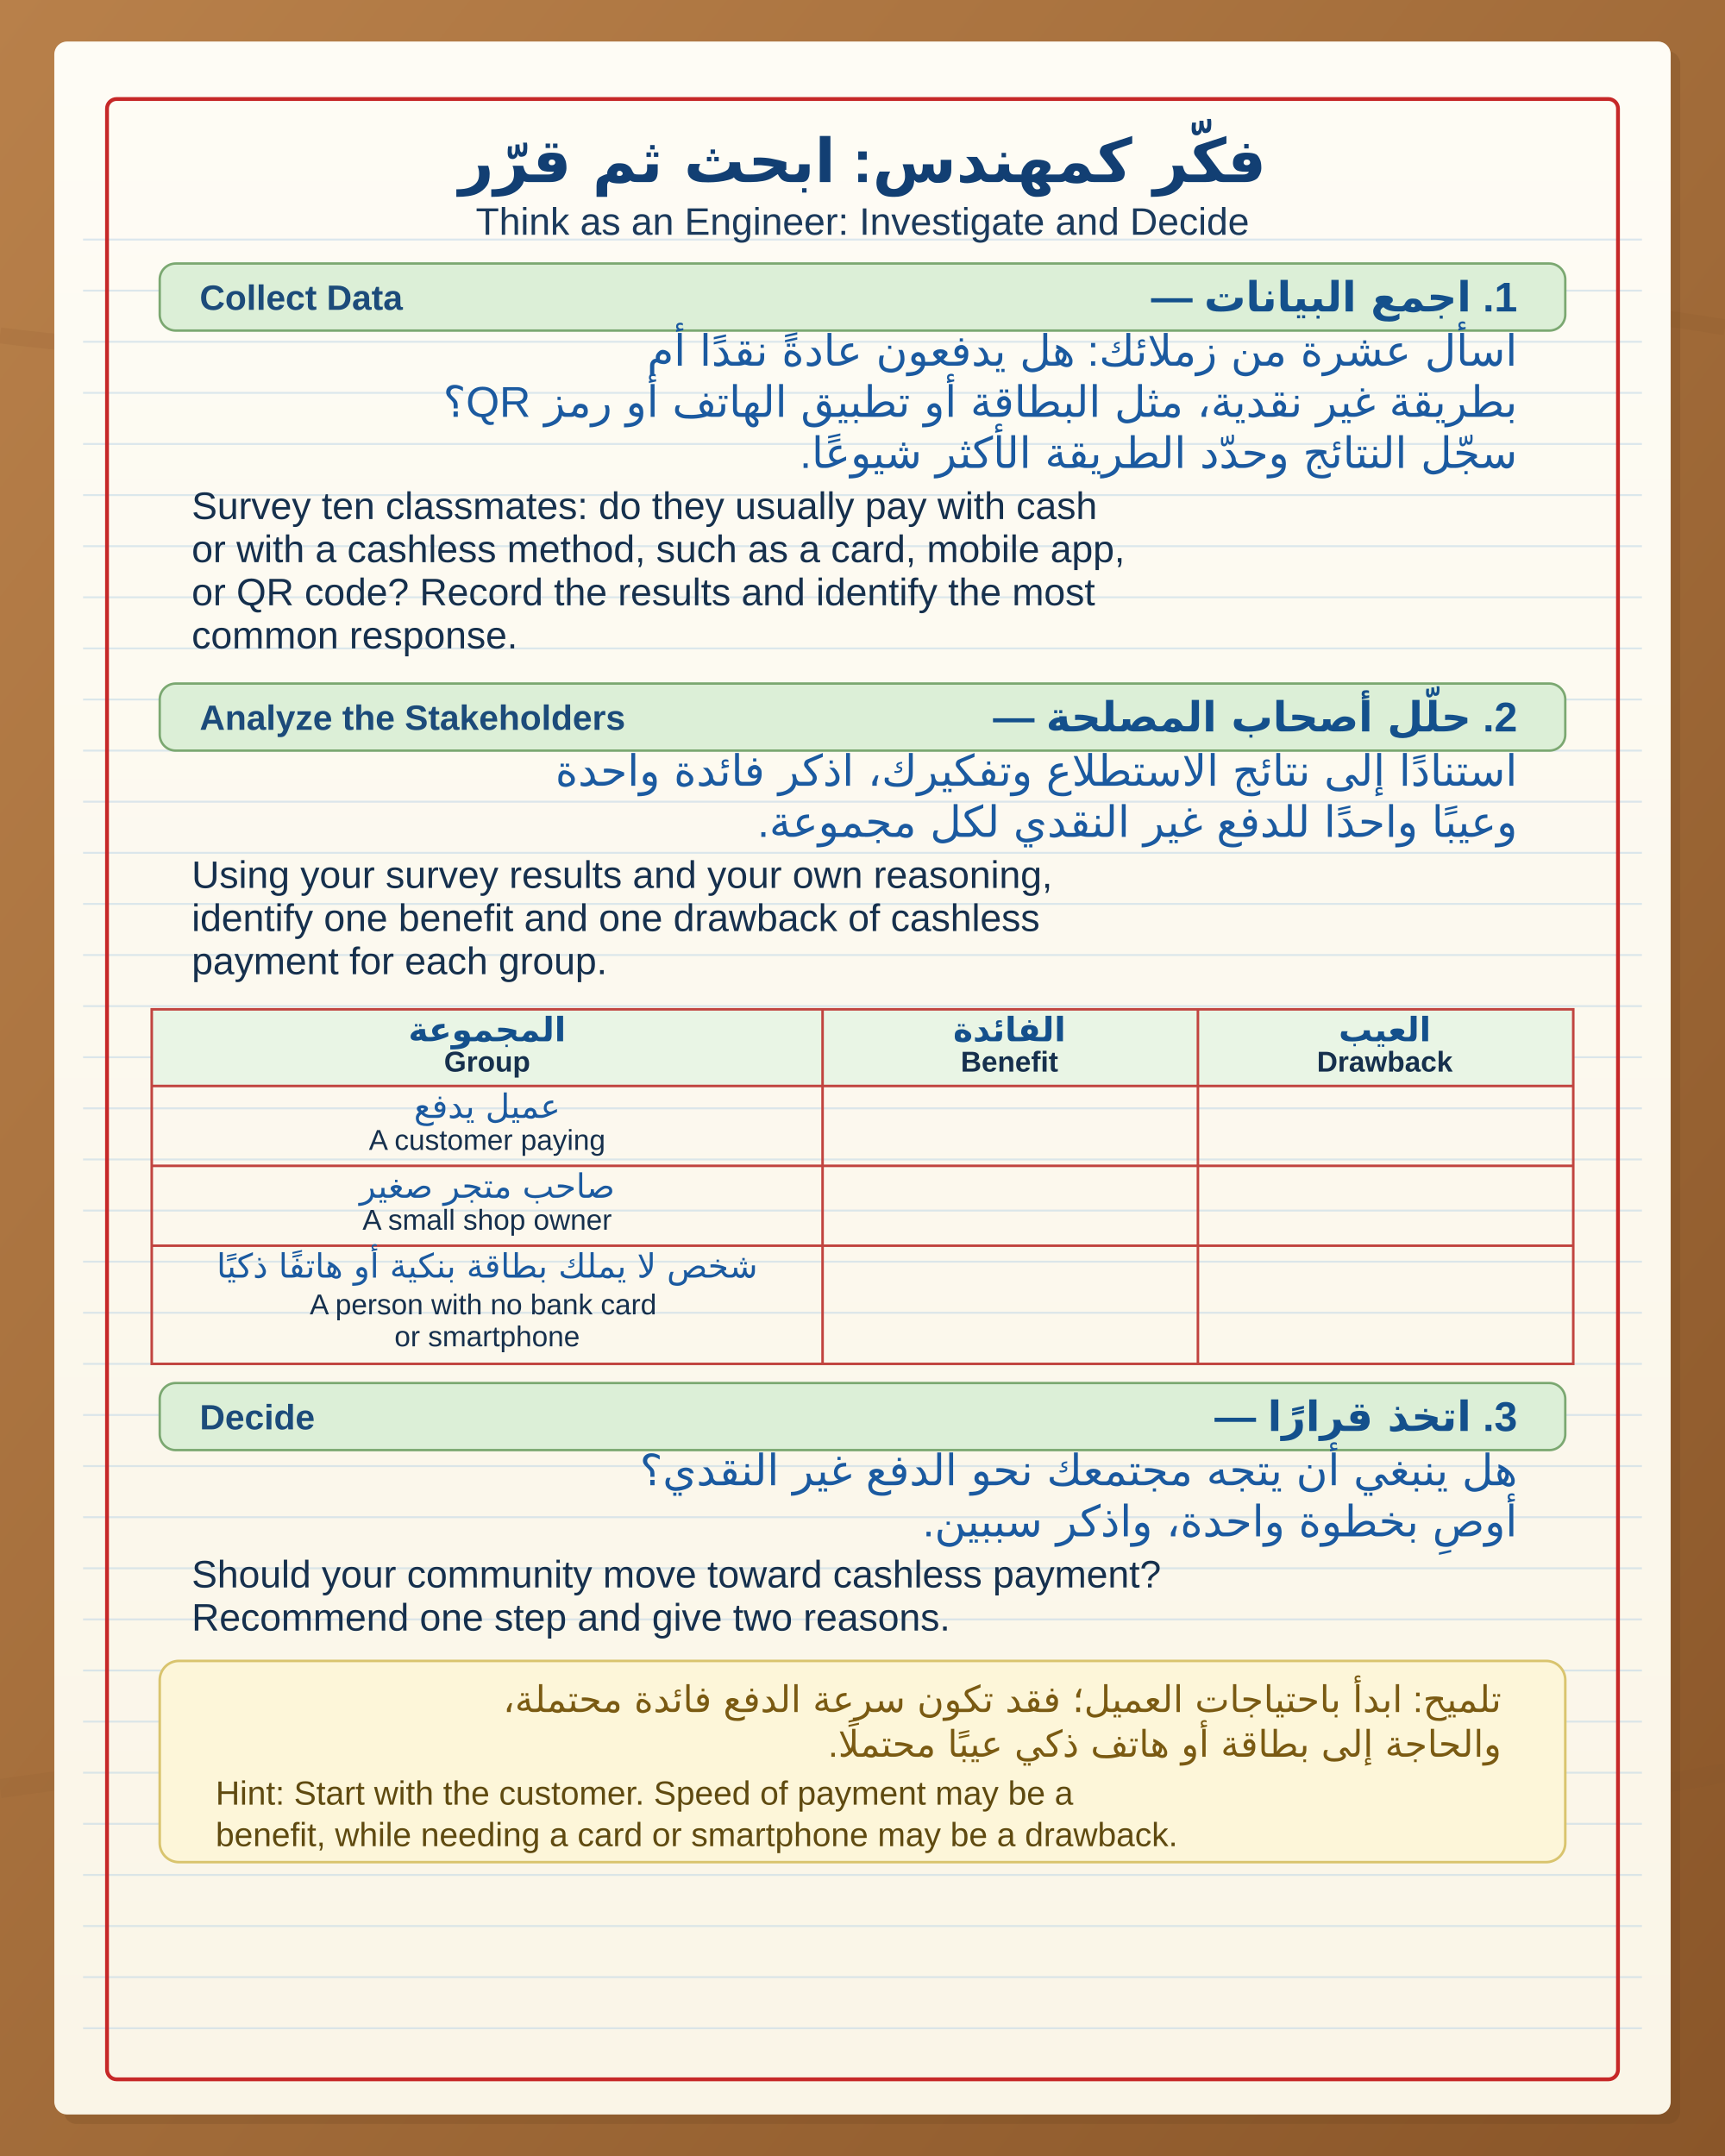
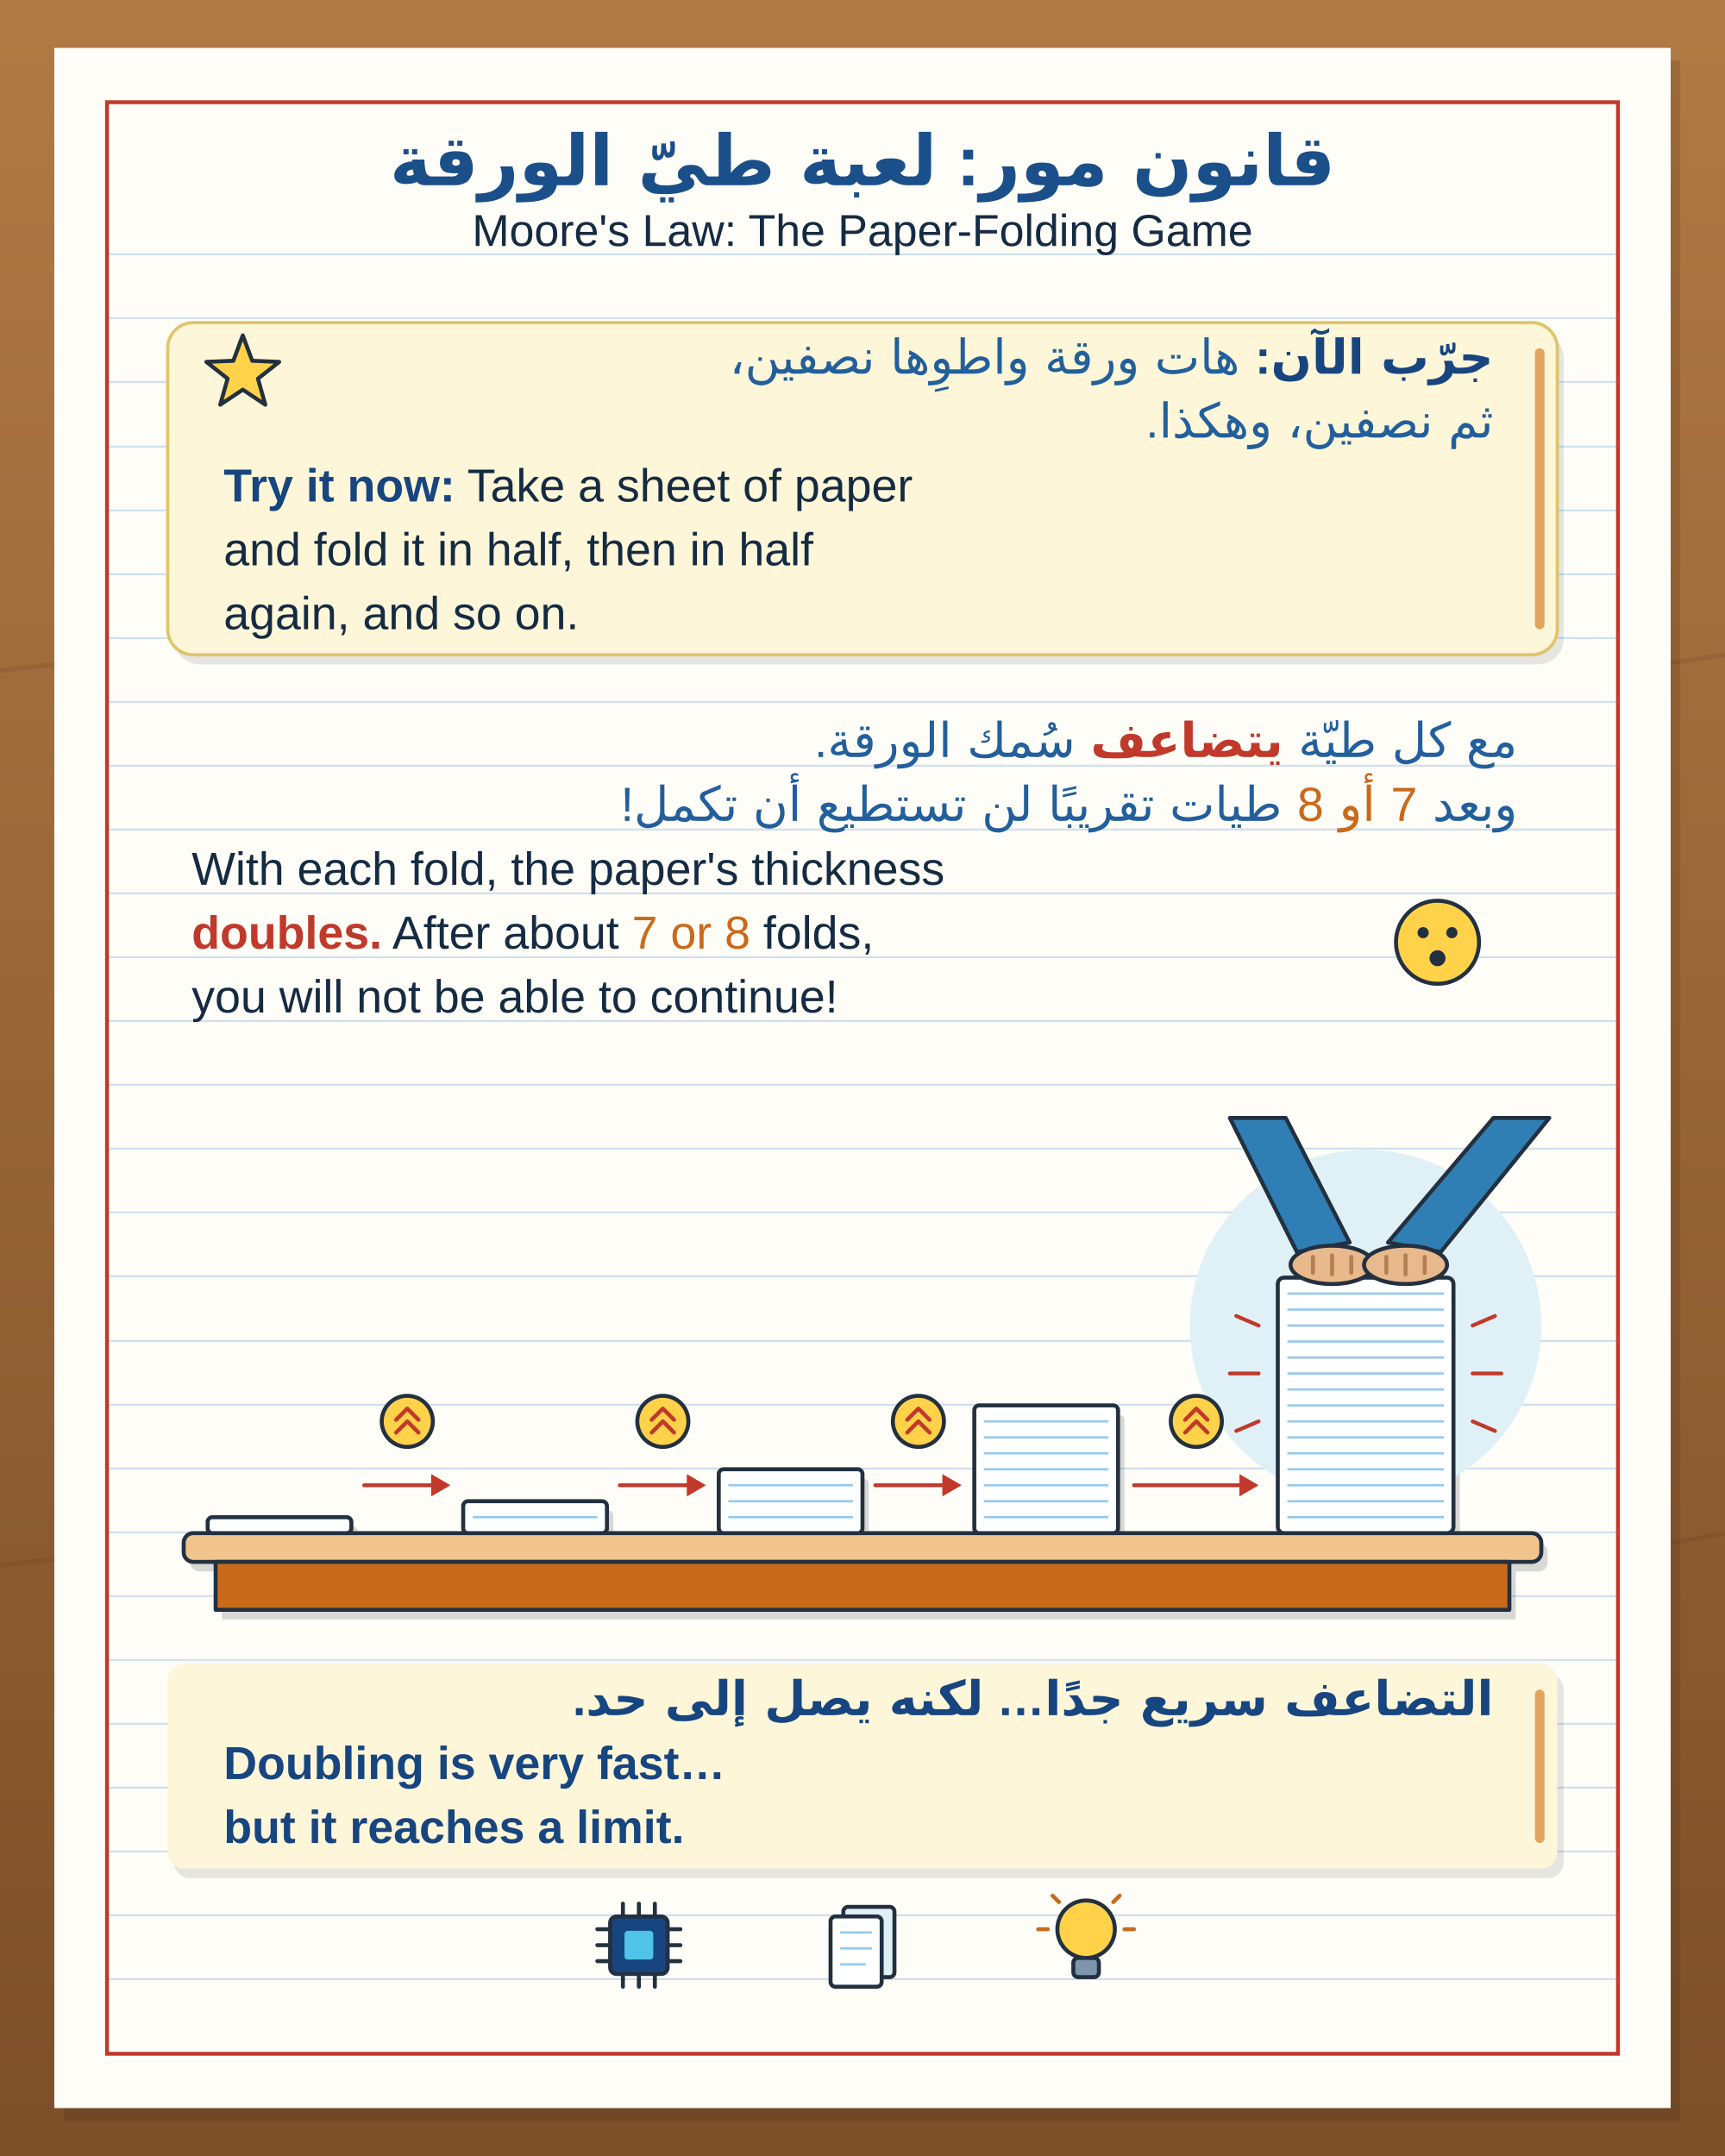
<svg xmlns="http://www.w3.org/2000/svg" width="1080" height="1350" viewBox="0 0 1080 1350" preserveAspectRatio="xMidYMid meet" style="width:100%;height:auto;max-width:1080px;display:block;margin:0 auto;">
  <defs>
-     <linearGradient id="deskWood" x1="0" y1="0" x2="1" y2="1">
-       <stop offset="0" stop-color="#b8804a" />
-       <stop offset="0.55" stop-color="#a06a38" />
-       <stop offset="1" stop-color="#8a5629" />
+     <linearGradient id="pmDesk" x1="0" y1="0" x2="0" y2="1">
+       <stop offset="0" stop-color="#b07a45" />
+       <stop offset="1" stop-color="#7d4f28" />
    </linearGradient>
-     <linearGradient id="paperTone" x1="0" y1="0" x2="0" y2="1">
-       <stop offset="0" stop-color="#fefcf5" />
-       <stop offset="1" stop-color="#faf5e7" />
-     </linearGradient>
+     <pattern id="pmRules" x="0" y="120" width="1080" height="40" patternUnits="userSpaceOnUse">
+       <line x1="0" y1="39.5" x2="1080" y2="39.5" stroke="#cfe0f0" stroke-width="1.4" />
+     </pattern>
  </defs>
-   <rect x="0" y="0" width="1080" height="1350" fill="url(#deskWood)" />
-   <path d="M0 210 C 300 250, 760 150, 1080 205" stroke="#7d4d24" stroke-width="10" fill="none" opacity="0.12" />
-   <path d="M0 1120 C 320 1070, 780 1170, 1080 1110" stroke="#7d4d24" stroke-width="12" fill="none" opacity="0.10" />
-   <rect x="40" y="32" width="1012" height="1298" fill="#6b421d" opacity="0.22" rx="8" />
-   <rect x="34" y="26" width="1012" height="1298" fill="url(#paperTone)" rx="8" />
-   <g stroke="#b9d3e6" stroke-width="1.2" opacity="0.5">
-     <line x1="52" y1="150" x2="1028" y2="150" />
-     <line x1="52" y1="182" x2="1028" y2="182" />
-     <line x1="52" y1="214" x2="1028" y2="214" />
-     <line x1="52" y1="246" x2="1028" y2="246" />
-     <line x1="52" y1="278" x2="1028" y2="278" />
-     <line x1="52" y1="310" x2="1028" y2="310" />
-     <line x1="52" y1="342" x2="1028" y2="342" />
-     <line x1="52" y1="374" x2="1028" y2="374" />
-     <line x1="52" y1="406" x2="1028" y2="406" />
-     <line x1="52" y1="438" x2="1028" y2="438" />
-     <line x1="52" y1="470" x2="1028" y2="470" />
-     <line x1="52" y1="502" x2="1028" y2="502" />
-     <line x1="52" y1="534" x2="1028" y2="534" />
-     <line x1="52" y1="566" x2="1028" y2="566" />
-     <line x1="52" y1="598" x2="1028" y2="598" />
-     <line x1="52" y1="630" x2="1028" y2="630" />
-     <line x1="52" y1="662" x2="1028" y2="662" />
-     <line x1="52" y1="694" x2="1028" y2="694" />
-     <line x1="52" y1="726" x2="1028" y2="726" />
-     <line x1="52" y1="758" x2="1028" y2="758" />
-     <line x1="52" y1="790" x2="1028" y2="790" />
-     <line x1="52" y1="822" x2="1028" y2="822" />
-     <line x1="52" y1="854" x2="1028" y2="854" />
-     <line x1="52" y1="886" x2="1028" y2="886" />
-     <line x1="52" y1="918" x2="1028" y2="918" />
-     <line x1="52" y1="950" x2="1028" y2="950" />
-     <line x1="52" y1="982" x2="1028" y2="982" />
-     <line x1="52" y1="1014" x2="1028" y2="1014" />
-     <line x1="52" y1="1046" x2="1028" y2="1046" />
-     <line x1="52" y1="1078" x2="1028" y2="1078" />
-     <line x1="52" y1="1110" x2="1028" y2="1110" />
-     <line x1="52" y1="1142" x2="1028" y2="1142" />
-     <line x1="52" y1="1174" x2="1028" y2="1174" />
-     <line x1="52" y1="1206" x2="1028" y2="1206" />
-     <line x1="52" y1="1238" x2="1028" y2="1238" />
-     <line x1="52" y1="1270" x2="1028" y2="1270" />
+   <rect x="0" y="0" width="1080" height="1350" fill="url(#pmDesk)" />
+   <path d="M0 420 C 300 380, 700 470, 1080 410" fill="none" stroke="#3a2411" stroke-width="3" opacity=".12" />
+   <path d="M0 980 C 350 940, 720 1030, 1080 960" fill="none" stroke="#3a2411" stroke-width="3" opacity=".12" />
+   <rect x="40" y="38" width="1012" height="1290" fill="#3a2411" opacity=".18" />
+   <rect x="34" y="30" width="1012" height="1290" fill="#fffdf7" />
+   <rect x="67" y="120" width="946" height="1152" fill="url(#pmRules)" />
+   <rect x="67" y="64" width="946" height="1222" fill="none" stroke="#c0392b" stroke-width="2.4" />
+   <rect x="109" y="208" width="870" height="208" rx="16" fill="#22303f" opacity=".12" />
+   <rect x="109" y="1048" width="870" height="128" rx="10" fill="#22303f" opacity=".12" />
+   <rect x="119" y="966" width="850" height="18" rx="6" fill="#22303f" opacity=".18" />
+   <rect x="139" y="984" width="810" height="30" fill="#22303f" opacity=".18" />
+   <rect x="134" y="956" width="90" height="10" rx="3" fill="#22303f" opacity=".18" />
+   <rect x="294" y="946" width="90" height="20" rx="3" fill="#22303f" opacity=".18" />
+   <rect x="454" y="926" width="90" height="40" rx="3" fill="#22303f" opacity=".18" />
+   <rect x="614" y="886" width="90" height="80" rx="3" fill="#22303f" opacity=".18" />
+   <rect x="804" y="806" width="110" height="160" rx="4" fill="#22303f" opacity=".18" />
+   <rect x="105" y="202" width="870" height="208" rx="16" fill="#fdf6d8" stroke="#e0c46a" stroke-width="2" />
+   <rect x="961" y="218" width="6" height="176" rx="3" fill="#e0a55e" />
+   <rect x="105" y="1042" width="870" height="128" rx="10" fill="#fdf6d8" />
+   <rect x="961" y="1058" width="6" height="96" rx="3" fill="#e0a55e" />
+   <g>
+     <circle cx="855" cy="830" r="110" fill="#dff1f7" />
+     <rect x="115" y="960" width="850" height="18" rx="6" fill="#f0c48c" stroke="#22303f" stroke-width="2.5" stroke-linejoin="round" />
+     <rect x="135" y="978" width="810" height="30" fill="#c96a1b" stroke="#22303f" stroke-width="2.5" stroke-linejoin="round" />
+     <rect x="130" y="950" width="90" height="10" rx="3" fill="#ffffff" stroke="#22303f" stroke-width="2.5" stroke-linejoin="round" />
+     <rect x="290" y="940" width="90" height="20" rx="3" fill="#ffffff" stroke="#22303f" stroke-width="2.5" stroke-linejoin="round" />
+     <line x1="296" y1="950" x2="374" y2="950" stroke="#8fc9f2" stroke-width="1.4" />
+     <rect x="450" y="920" width="90" height="40" rx="3" fill="#ffffff" stroke="#22303f" stroke-width="2.5" stroke-linejoin="round" />
+     <line x1="456" y1="930" x2="534" y2="930" stroke="#8fc9f2" stroke-width="1.4" />
+     <line x1="456" y1="940" x2="534" y2="940" stroke="#8fc9f2" stroke-width="1.4" />
+     <line x1="456" y1="950" x2="534" y2="950" stroke="#8fc9f2" stroke-width="1.4" />
+     <rect x="610" y="880" width="90" height="80" rx="3" fill="#ffffff" stroke="#22303f" stroke-width="2.5" stroke-linejoin="round" />
+     <line x1="616" y1="890" x2="694" y2="890" stroke="#8fc9f2" stroke-width="1.4" />
+     <line x1="616" y1="900" x2="694" y2="900" stroke="#8fc9f2" stroke-width="1.4" />
+     <line x1="616" y1="910" x2="694" y2="910" stroke="#8fc9f2" stroke-width="1.4" />
+     <line x1="616" y1="920" x2="694" y2="920" stroke="#8fc9f2" stroke-width="1.4" />
+     <line x1="616" y1="930" x2="694" y2="930" stroke="#8fc9f2" stroke-width="1.4" />
+     <line x1="616" y1="940" x2="694" y2="940" stroke="#8fc9f2" stroke-width="1.4" />
+     <line x1="616" y1="950" x2="694" y2="950" stroke="#8fc9f2" stroke-width="1.4" />
+     <rect x="800" y="800" width="110" height="160" rx="4" fill="#ffffff" stroke="#22303f" stroke-width="2.5" stroke-linejoin="round" />
+     <line x1="806" y1="810" x2="904" y2="810" stroke="#8fc9f2" stroke-width="1.4" />
+     <line x1="806" y1="820" x2="904" y2="820" stroke="#8fc9f2" stroke-width="1.4" />
+     <line x1="806" y1="830" x2="904" y2="830" stroke="#8fc9f2" stroke-width="1.4" />
+     <line x1="806" y1="840" x2="904" y2="840" stroke="#8fc9f2" stroke-width="1.4" />
+     <line x1="806" y1="850" x2="904" y2="850" stroke="#8fc9f2" stroke-width="1.4" />
+     <line x1="806" y1="860" x2="904" y2="860" stroke="#8fc9f2" stroke-width="1.4" />
+     <line x1="806" y1="870" x2="904" y2="870" stroke="#8fc9f2" stroke-width="1.4" />
+     <line x1="806" y1="880" x2="904" y2="880" stroke="#8fc9f2" stroke-width="1.4" />
+     <line x1="806" y1="890" x2="904" y2="890" stroke="#8fc9f2" stroke-width="1.4" />
+     <line x1="806" y1="900" x2="904" y2="900" stroke="#8fc9f2" stroke-width="1.4" />
+     <line x1="806" y1="910" x2="904" y2="910" stroke="#8fc9f2" stroke-width="1.4" />
+     <line x1="806" y1="920" x2="904" y2="920" stroke="#8fc9f2" stroke-width="1.4" />
+     <line x1="806" y1="930" x2="904" y2="930" stroke="#8fc9f2" stroke-width="1.4" />
+     <line x1="806" y1="940" x2="904" y2="940" stroke="#8fc9f2" stroke-width="1.4" />
+     <line x1="806" y1="950" x2="904" y2="950" stroke="#8fc9f2" stroke-width="1.4" />
+     <line x1="228" y1="930" x2="272" y2="930" stroke="#c0392b" stroke-width="2.4" stroke-linecap="round" />
+     <polygon points="282,930 270,923 270,937" fill="#c0392b" />
+     <line x1="388" y1="930" x2="432" y2="930" stroke="#c0392b" stroke-width="2.4" stroke-linecap="round" />
+     <polygon points="442,930 430,923 430,937" fill="#c0392b" />
+     <line x1="548" y1="930" x2="592" y2="930" stroke="#c0392b" stroke-width="2.4" stroke-linecap="round" />
+     <polygon points="602,930 590,923 590,937" fill="#c0392b" />
+     <line x1="710" y1="930" x2="778" y2="930" stroke="#c0392b" stroke-width="2.4" stroke-linecap="round" />
+     <polygon points="788,930 776,923 776,937" fill="#c0392b" />
+     <g transform="translate(255 890)">
+       <circle cx="0" cy="0" r="16" fill="#ffd24a" stroke="#22303f" stroke-width="2.5" />
+       <path d="M -7 -1 L 0 -8 L 7 -1 M -7 7 L 0 0 L 7 7" fill="none" stroke="#c0392b" stroke-width="2.5" stroke-linecap="round" stroke-linejoin="round" />
+     </g>
+     <g transform="translate(415 890)">
+       <circle cx="0" cy="0" r="16" fill="#ffd24a" stroke="#22303f" stroke-width="2.5" />
+       <path d="M -7 -1 L 0 -8 L 7 -1 M -7 7 L 0 0 L 7 7" fill="none" stroke="#c0392b" stroke-width="2.5" stroke-linecap="round" stroke-linejoin="round" />
+     </g>
+     <g transform="translate(575 890)">
+       <circle cx="0" cy="0" r="16" fill="#ffd24a" stroke="#22303f" stroke-width="2.5" />
+       <path d="M -7 -1 L 0 -8 L 7 -1 M -7 7 L 0 0 L 7 7" fill="none" stroke="#c0392b" stroke-width="2.5" stroke-linecap="round" stroke-linejoin="round" />
+     </g>
+     <g transform="translate(749 890)">
+       <circle cx="0" cy="0" r="16" fill="#ffd24a" stroke="#22303f" stroke-width="2.5" />
+       <path d="M -7 -1 L 0 -8 L 7 -1 M -7 7 L 0 0 L 7 7" fill="none" stroke="#c0392b" stroke-width="2.5" stroke-linecap="round" stroke-linejoin="round" />
+     </g>
+     <path d="M 770 700 L 805 700 L 845 778 L 812 784 Z" fill="#2f7fb5" stroke="#22303f" stroke-width="2.5" stroke-linejoin="round" />
+     <path d="M 935 700 L 970 700 L 902 784 L 869 778 Z" fill="#2f7fb5" stroke="#22303f" stroke-width="2.5" stroke-linejoin="round" />
+     <ellipse cx="834" cy="792" rx="26" ry="12" fill="#e8b98d" stroke="#22303f" stroke-width="2.5" />
+     <ellipse cx="880" cy="792" rx="26" ry="12" fill="#e8b98d" stroke="#22303f" stroke-width="2.5" />
+     <path d="M 822 787 L 822 797 M 834 786 L 834 798 M 846 787 L 846 797" fill="none" stroke="#b57e50" stroke-width="2.5" stroke-linecap="round" />
+     <path d="M 868 787 L 868 797 M 880 786 L 880 798 M 892 787 L 892 797" fill="none" stroke="#b57e50" stroke-width="2.5" stroke-linecap="round" />
+     <path d="M 788 830 L 774 824 M 788 860 L 770 860 M 788 890 L 774 896" fill="none" stroke="#c0392b" stroke-width="2.4" stroke-linecap="round" />
+     <path d="M 922 830 L 936 824 M 922 860 L 940 860 M 922 890 L 936 896" fill="none" stroke="#c0392b" stroke-width="2.4" stroke-linecap="round" />
  </g>
-   <rect x="67" y="62" width="946" height="1240" rx="6" fill="none" stroke="#c62828" stroke-width="2.4" />
-   <rect x="100" y="165" width="880" height="42" rx="10" fill="#dcefd7" stroke="#7ba871" stroke-width="1.5" />
-   <rect x="100" y="428" width="880" height="42" rx="10" fill="#dcefd7" stroke="#7ba871" stroke-width="1.5" />
-   <rect x="100" y="866" width="880" height="42" rx="10" fill="#dcefd7" stroke="#7ba871" stroke-width="1.5" />
-   <rect x="95" y="632" width="890" height="48" fill="#e9f5e5" />
-   <rect x="100" y="1040" width="880" height="126" rx="12" fill="#fdf6d9" stroke="#d9c46e" stroke-width="1.6" />
-   <g stroke="#c1443f" stroke-width="1.6" fill="none">
-     <rect x="95" y="632" width="890" height="222" />
-     <line x1="95" y1="680" x2="985" y2="680" />
-     <line x1="95" y1="730" x2="985" y2="730" />
-     <line x1="95" y1="780" x2="985" y2="780" />
-     <line x1="515" y1="632" x2="515" y2="854" />
-     <line x1="750" y1="632" x2="750" y2="854" />
+   <g transform="translate(152 234)">
+     <polygon points="0,-24 5.9,-8.1 22.8,-7.4 9.5,3.1 14.1,19.4 0,10 -14.1,19.4 -9.5,3.1 -22.8,-7.4 -5.9,-8.1" fill="#ffd24a" stroke="#22303f" stroke-width="2.5" stroke-linejoin="round" />
  </g>
-   <text x="540" y="114" direction="rtl" unicode-bidi="plaintext" text-anchor="middle" font-family="Tahoma, Arial, 'Segoe UI', sans-serif" font-size="38" font-weight="bold" fill="#123f73">فكّر كمهندس: ابحث ثم قرّر</text>
-   <text x="540" y="147" direction="ltr" unicode-bidi="plaintext" text-anchor="middle" font-family="'Segoe Print', 'Comic Sans MS', Arial, sans-serif" font-size="24" fill="#1b3a5c">Think as an Engineer: Investigate and Decide</text>
-   <text x="950" y="195" direction="rtl" unicode-bidi="plaintext" text-anchor="start" font-family="Tahoma, Arial, 'Segoe UI', sans-serif" font-size="26" font-weight="bold" fill="#14508c">1. اجمع البيانات —</text>
-   <text x="125" y="194" direction="ltr" unicode-bidi="plaintext" text-anchor="start" font-family="'Segoe Print', 'Comic Sans MS', Arial, sans-serif" font-size="22" font-weight="bold" fill="#1c4b7a">Collect Data</text>
-   <text x="950" y="229" direction="rtl" unicode-bidi="plaintext" text-anchor="start" font-family="Tahoma, Arial, 'Segoe UI', sans-serif" font-size="27" fill="#1b5aa0">
-     <tspan x="950" dy="0">اسأل عشرة من زملائك: هل يدفعون عادةً نقدًا أم</tspan>
-     <tspan x="950" dy="32">بطريقة غير نقدية، مثل البطاقة أو تطبيق الهاتف أو رمز QR؟</tspan>
-     <tspan x="950" dy="32">سجّل النتائج وحدّد الطريقة الأكثر شيوعًا.</tspan>
+   <g transform="translate(900 590)">
+     <circle cx="0" cy="0" r="26" fill="#ffd24a" stroke="#22303f" stroke-width="2.5" />
+     <circle cx="-9" cy="-6" r="3.5" fill="#22303f" />
+     <circle cx="9" cy="-6" r="3.5" fill="#22303f" />
+     <circle cx="0" cy="10" r="5" fill="#22303f" />
+   </g>
+   <g transform="translate(400 1218)">
+     <line x1="-26" y1="-10" x2="-18" y2="-10" stroke="#22303f" stroke-width="2.5" stroke-linecap="round" />
+     <line x1="-26" y1="0" x2="-18" y2="0" stroke="#22303f" stroke-width="2.5" stroke-linecap="round" />
+     <line x1="-26" y1="10" x2="-18" y2="10" stroke="#22303f" stroke-width="2.5" stroke-linecap="round" />
+     <line x1="18" y1="-10" x2="26" y2="-10" stroke="#22303f" stroke-width="2.5" stroke-linecap="round" />
+     <line x1="18" y1="0" x2="26" y2="0" stroke="#22303f" stroke-width="2.5" stroke-linecap="round" />
+     <line x1="18" y1="10" x2="26" y2="10" stroke="#22303f" stroke-width="2.5" stroke-linecap="round" />
+     <line x1="-10" y1="-26" x2="-10" y2="-18" stroke="#22303f" stroke-width="2.5" stroke-linecap="round" />
+     <line x1="0" y1="-26" x2="0" y2="-18" stroke="#22303f" stroke-width="2.5" stroke-linecap="round" />
+     <line x1="10" y1="-26" x2="10" y2="-18" stroke="#22303f" stroke-width="2.5" stroke-linecap="round" />
+     <line x1="-10" y1="18" x2="-10" y2="26" stroke="#22303f" stroke-width="2.5" stroke-linecap="round" />
+     <line x1="0" y1="18" x2="0" y2="26" stroke="#22303f" stroke-width="2.5" stroke-linecap="round" />
+     <line x1="10" y1="18" x2="10" y2="26" stroke="#22303f" stroke-width="2.5" stroke-linecap="round" />
+     <rect x="-18" y="-18" width="36" height="36" rx="4" fill="#17457f" stroke="#22303f" stroke-width="2.5" />
+     <rect x="-9" y="-9" width="18" height="18" rx="2" fill="#4fc3e8" />
+   </g>
+   <g transform="translate(540 1218)">
+     <rect x="-12" y="-24" width="32" height="44" rx="3" fill="#dff1f7" stroke="#22303f" stroke-width="2.5" />
+     <rect x="-20" y="-18" width="32" height="44" rx="3" fill="#ffffff" stroke="#22303f" stroke-width="2.5" />
+     <line x1="-14" y1="-8" x2="6" y2="-8" stroke="#8fc9f2" stroke-width="1.4" />
+     <line x1="-14" y1="2" x2="6" y2="2" stroke="#8fc9f2" stroke-width="1.4" />
+     <line x1="-14" y1="12" x2="2" y2="12" stroke="#8fc9f2" stroke-width="1.4" />
+   </g>
+   <g transform="translate(680 1214)">
+     <path d="M -30 -6 L -24 -6 M 24 -6 L 30 -6 M -21 -27 L -17 -23 M 21 -27 L 17 -23" fill="none" stroke="#c96a1b" stroke-width="2.5" stroke-linecap="round" />
+     <circle cx="0" cy="-6" r="18" fill="#ffd24a" stroke="#22303f" stroke-width="2.5" />
+     <rect x="-8" y="12" width="16" height="12" rx="3" fill="#7f95ab" stroke="#22303f" stroke-width="2.5" />
+   </g>
+   <text x="540" y="116" direction="rtl" unicode-bidi="plaintext" text-anchor="middle" font-family="Tahoma, Arial, Segoe UI, sans-serif" font-size="44" font-weight="bold" fill="#1a4f8a">قانون مور: لعبة طيّ الورقة</text>
+   <text x="540" y="154" direction="ltr" unicode-bidi="plaintext" text-anchor="middle" font-family="Segoe Print, Comic Sans MS, Arial, sans-serif" font-size="28" fill="#152b42">Moore's Law: The Paper-Folding Game</text>
+   <text x="935" y="234" direction="rtl" unicode-bidi="plaintext" text-anchor="start" font-family="Tahoma, Arial, Segoe UI, sans-serif" font-size="30" fill="#225f9c">
+     <tspan x="935" dy="0">
+       <tspan font-weight="bold" fill="#17457f">جرّب الآن:</tspan> هات ورقة واطوِها نصفين،</tspan>
+     <tspan x="935" dy="40">ثم نصفين، وهكذا.</tspan>
  </text>
-   <text x="120" y="325" direction="ltr" unicode-bidi="plaintext" text-anchor="start" font-family="'Segoe Print', 'Comic Sans MS', Arial, sans-serif" font-size="24" fill="#16304d">
-     <tspan x="120" dy="0">Survey ten classmates: do they usually pay with cash</tspan>
-     <tspan x="120" dy="27">or with a cashless method, such as a card, mobile app,</tspan>
-     <tspan x="120" dy="27">or QR code? Record the results and identify the most</tspan>
-     <tspan x="120" dy="27">common response.</tspan>
+   <text x="140" y="314" direction="ltr" unicode-bidi="plaintext" text-anchor="start" font-family="Segoe Print, Comic Sans MS, Arial, sans-serif" font-size="29" fill="#152b42">
+     <tspan x="140" dy="0">
+       <tspan font-weight="bold" fill="#17457f">Try it now:</tspan> Take a sheet of paper</tspan>
+     <tspan x="140" dy="40">and fold it in half, then in half</tspan>
+     <tspan x="140" dy="40">again, and so on.</tspan>
  </text>
-   <text x="950" y="458" direction="rtl" unicode-bidi="plaintext" text-anchor="start" font-family="Tahoma, Arial, 'Segoe UI', sans-serif" font-size="26" font-weight="bold" fill="#14508c">2. حلّل أصحاب المصلحة —</text>
-   <text x="125" y="457" direction="ltr" unicode-bidi="plaintext" text-anchor="start" font-family="'Segoe Print', 'Comic Sans MS', Arial, sans-serif" font-size="22" font-weight="bold" fill="#1c4b7a">Analyze the Stakeholders</text>
-   <text x="950" y="492" direction="rtl" unicode-bidi="plaintext" text-anchor="start" font-family="Tahoma, Arial, 'Segoe UI', sans-serif" font-size="27" fill="#1b5aa0">
-     <tspan x="950" dy="0">استنادًا إلى نتائج الاستطلاع وتفكيرك، اذكر فائدة واحدة</tspan>
-     <tspan x="950" dy="32">وعيبًا واحدًا للدفع غير النقدي لكل مجموعة.</tspan>
+   <text x="950" y="474" direction="rtl" unicode-bidi="plaintext" text-anchor="start" font-family="Tahoma, Arial, Segoe UI, sans-serif" font-size="30" fill="#225f9c">
+     <tspan x="950" dy="0">مع كل طيّة <tspan font-weight="bold" fill="#c0392b">يتضاعف</tspan> سُمك الورقة.</tspan>
+     <tspan x="950" dy="40">وبعد <tspan fill="#c96a1b">7 أو 8</tspan> طيات تقريبًا لن تستطيع أن تكمل!</tspan>
  </text>
-   <text x="120" y="556" direction="ltr" unicode-bidi="plaintext" text-anchor="start" font-family="'Segoe Print', 'Comic Sans MS', Arial, sans-serif" font-size="24" fill="#16304d">
-     <tspan x="120" dy="0">Using your survey results and your own reasoning,</tspan>
-     <tspan x="120" dy="27">identify one benefit and one drawback of cashless</tspan>
-     <tspan x="120" dy="27">payment for each group.</tspan>
+   <text x="120" y="554" direction="ltr" unicode-bidi="plaintext" text-anchor="start" font-family="Segoe Print, Comic Sans MS, Arial, sans-serif" font-size="29" fill="#152b42">
+     <tspan x="120" dy="0">With each fold, the paper's thickness</tspan>
+     <tspan x="120" dy="40">
+       <tspan font-weight="bold" fill="#c0392b">doubles.</tspan> After about <tspan fill="#c96a1b">7 or 8</tspan> folds,</tspan>
+     <tspan x="120" dy="40">you will not be able to continue!</tspan>
  </text>
-   <text x="305" y="652" direction="rtl" unicode-bidi="plaintext" text-anchor="middle" font-family="Tahoma, Arial, 'Segoe UI', sans-serif" font-size="21" font-weight="bold" fill="#14508c">المجموعة</text>
-   <text x="305" y="671" direction="ltr" unicode-bidi="plaintext" text-anchor="middle" font-family="'Segoe Print', 'Comic Sans MS', Arial, sans-serif" font-size="18" font-weight="bold" fill="#16304d">Group</text>
-   <text x="632" y="652" direction="rtl" unicode-bidi="plaintext" text-anchor="middle" font-family="Tahoma, Arial, 'Segoe UI', sans-serif" font-size="21" font-weight="bold" fill="#14508c">الفائدة</text>
-   <text x="632" y="671" direction="ltr" unicode-bidi="plaintext" text-anchor="middle" font-family="'Segoe Print', 'Comic Sans MS', Arial, sans-serif" font-size="18" font-weight="bold" fill="#16304d">Benefit</text>
-   <text x="867" y="652" direction="rtl" unicode-bidi="plaintext" text-anchor="middle" font-family="Tahoma, Arial, 'Segoe UI', sans-serif" font-size="21" font-weight="bold" fill="#14508c">العيب</text>
-   <text x="867" y="671" direction="ltr" unicode-bidi="plaintext" text-anchor="middle" font-family="'Segoe Print', 'Comic Sans MS', Arial, sans-serif" font-size="18" font-weight="bold" fill="#16304d">Drawback</text>
-   <text x="305" y="700" direction="rtl" unicode-bidi="plaintext" text-anchor="middle" font-family="Tahoma, Arial, 'Segoe UI', sans-serif" font-size="21" fill="#1b5aa0">عميل يدفع</text>
-   <text x="305" y="720" direction="ltr" unicode-bidi="plaintext" text-anchor="middle" font-family="'Segoe Print', 'Comic Sans MS', Arial, sans-serif" font-size="18" fill="#16304d">A customer paying</text>
-   <text x="305" y="750" direction="rtl" unicode-bidi="plaintext" text-anchor="middle" font-family="Tahoma, Arial, 'Segoe UI', sans-serif" font-size="21" fill="#1b5aa0">صاحب متجر صغير</text>
-   <text x="305" y="770" direction="ltr" unicode-bidi="plaintext" text-anchor="middle" font-family="'Segoe Print', 'Comic Sans MS', Arial, sans-serif" font-size="18" fill="#16304d">A small shop owner</text>
-   <text x="305" y="800" direction="rtl" unicode-bidi="plaintext" text-anchor="middle" font-family="Tahoma, Arial, 'Segoe UI', sans-serif" font-size="21" fill="#1b5aa0">شخص لا يملك بطاقة بنكية أو هاتفًا ذكيًا</text>
-   <text x="305" y="823" direction="ltr" unicode-bidi="plaintext" text-anchor="middle" font-family="'Segoe Print', 'Comic Sans MS', Arial, sans-serif" font-size="18" fill="#16304d">
-     <tspan x="305" dy="0">A person with no bank card</tspan>
-     <tspan x="305" dy="20">or smartphone</tspan>
+   <text x="935" y="1074" direction="rtl" unicode-bidi="plaintext" text-anchor="start" font-family="Tahoma, Arial, Segoe UI, sans-serif" font-size="30" font-weight="bold" fill="#17457f">
+     <tspan x="935" dy="0">التضاعف سريع جدًا… لكنه يصل إلى حد.</tspan>
  </text>
-   <text x="950" y="896" direction="rtl" unicode-bidi="plaintext" text-anchor="start" font-family="Tahoma, Arial, 'Segoe UI', sans-serif" font-size="26" font-weight="bold" fill="#14508c">3. اتخذ قرارًا —</text>
-   <text x="125" y="895" direction="ltr" unicode-bidi="plaintext" text-anchor="start" font-family="'Segoe Print', 'Comic Sans MS', Arial, sans-serif" font-size="22" font-weight="bold" fill="#1c4b7a">Decide</text>
-   <text x="950" y="930" direction="rtl" unicode-bidi="plaintext" text-anchor="start" font-family="Tahoma, Arial, 'Segoe UI', sans-serif" font-size="27" fill="#1b5aa0">
-     <tspan x="950" dy="0">هل ينبغي أن يتجه مجتمعك نحو الدفع غير النقدي؟</tspan>
-     <tspan x="950" dy="32">أوصِ بخطوة واحدة، واذكر سببين.</tspan>
-   </text>
-   <text x="120" y="994" direction="ltr" unicode-bidi="plaintext" text-anchor="start" font-family="'Segoe Print', 'Comic Sans MS', Arial, sans-serif" font-size="24" fill="#16304d">
-     <tspan x="120" dy="0">Should your community move toward cashless payment?</tspan>
-     <tspan x="120" dy="27">Recommend one step and give two reasons.</tspan>
-   </text>
-   <text x="940" y="1072" direction="rtl" unicode-bidi="plaintext" text-anchor="start" font-family="Tahoma, Arial, 'Segoe UI', sans-serif" font-size="23" fill="#7a5a12">
-     <tspan x="940" dy="0">تلميح: ابدأ باحتياجات العميل؛ فقد تكون سرعة الدفع فائدة محتملة،</tspan>
-     <tspan x="940" dy="28">والحاجة إلى بطاقة أو هاتف ذكي عيبًا محتملًا.</tspan>
-   </text>
-   <text x="135" y="1130" direction="ltr" unicode-bidi="plaintext" text-anchor="start" font-family="'Segoe Print', 'Comic Sans MS', Arial, sans-serif" font-size="21" fill="#5f4a10">
-     <tspan x="135" dy="0">Hint: Start with the customer. Speed of payment may be a</tspan>
-     <tspan x="135" dy="26">benefit, while needing a card or smartphone may be a drawback.</tspan>
+   <text x="140" y="1114" direction="ltr" unicode-bidi="plaintext" text-anchor="start" font-family="Segoe Print, Comic Sans MS, Arial, sans-serif" font-size="29" font-weight="bold" fill="#17457f">
+     <tspan x="140" dy="0">Doubling is very fast…</tspan>
+     <tspan x="140" dy="40">but it reaches a limit.</tspan>
  </text>
</svg>
